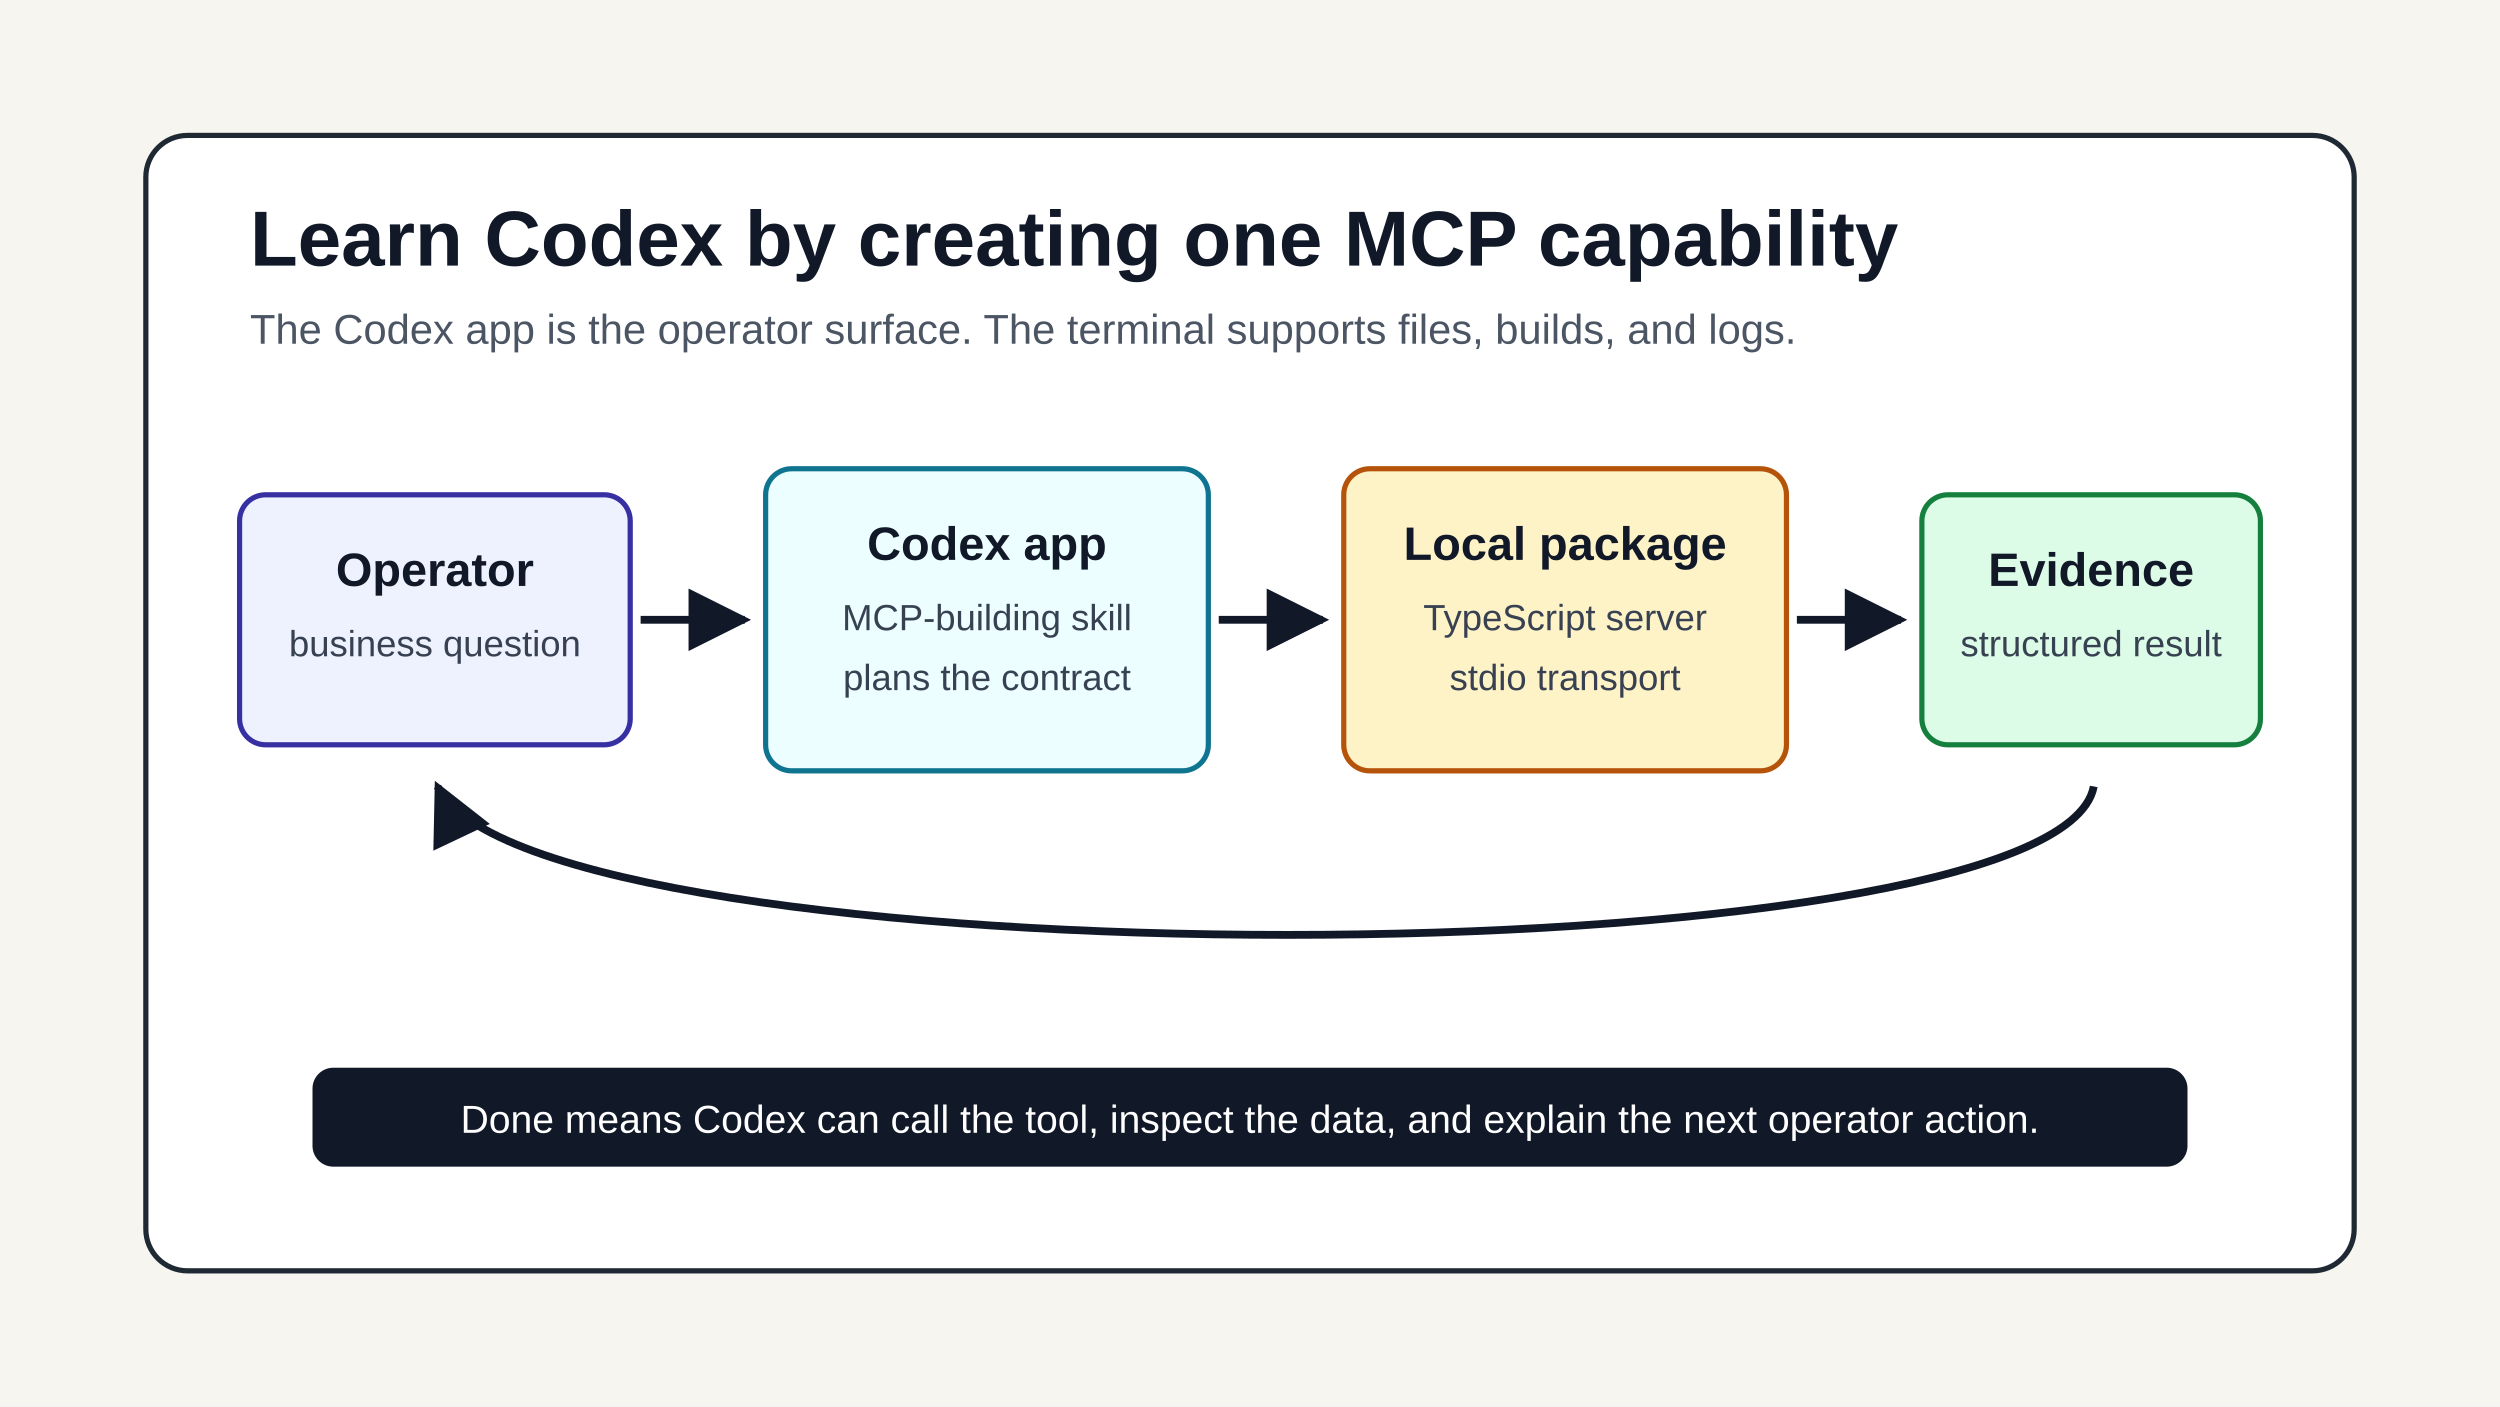
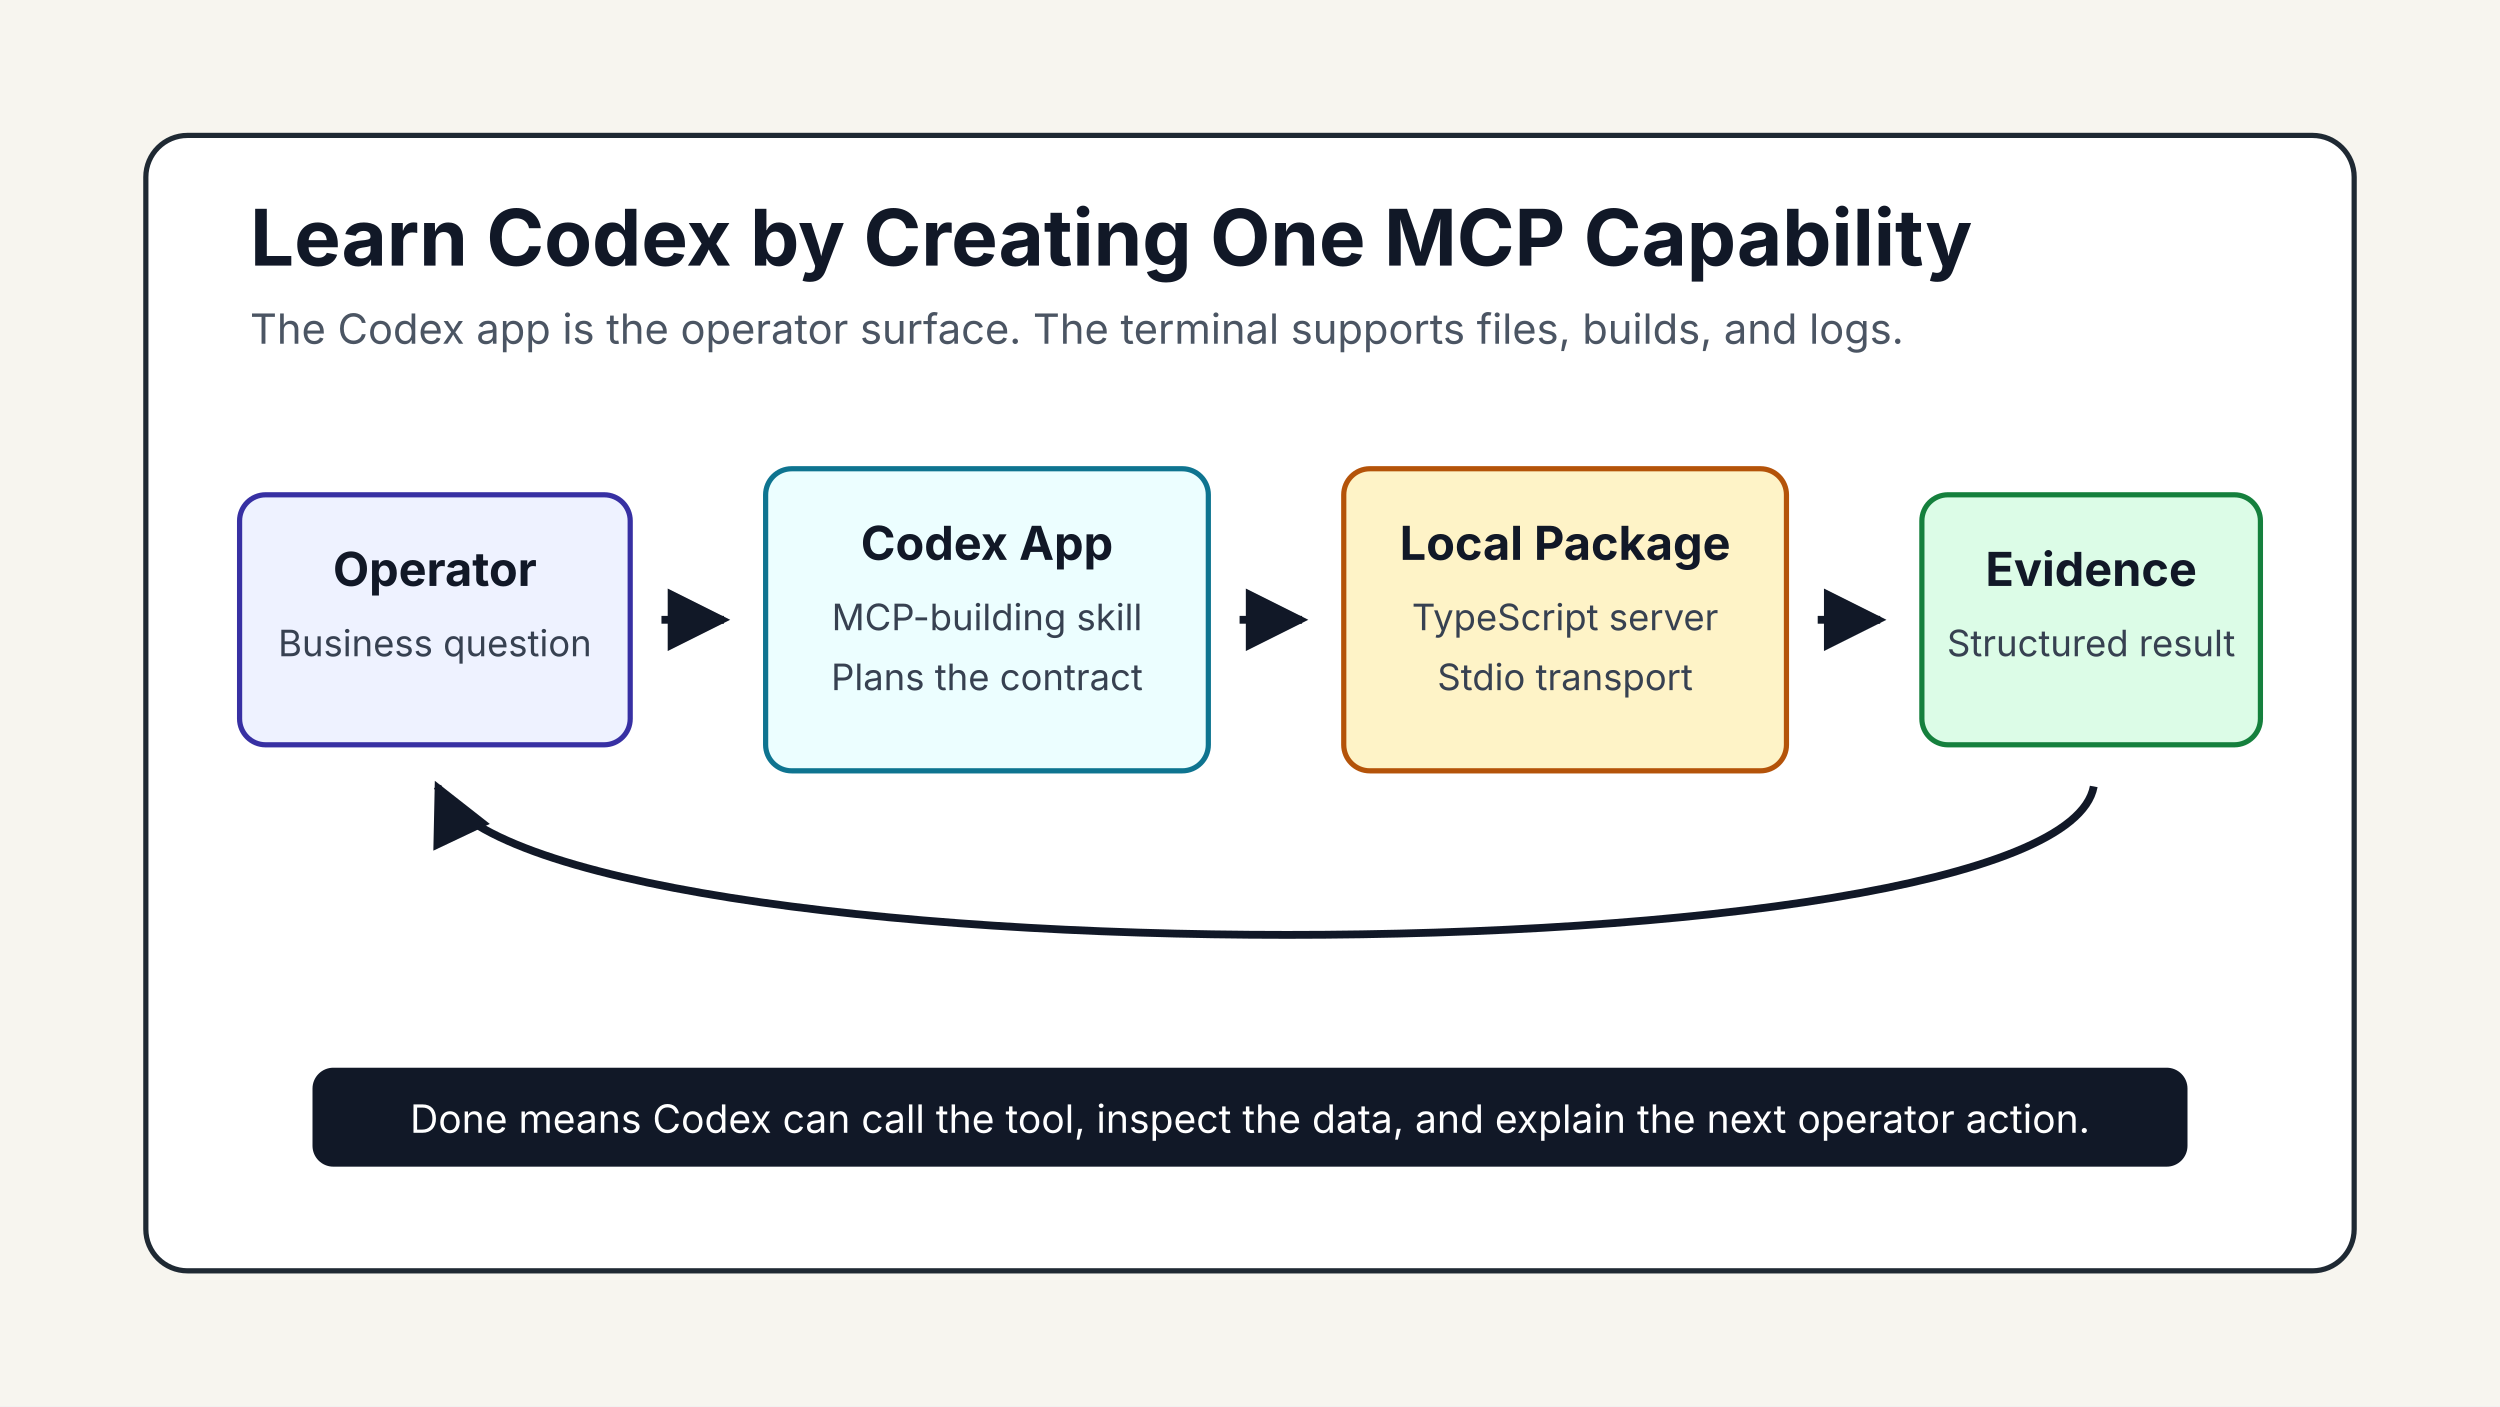
<svg xmlns="http://www.w3.org/2000/svg" viewBox="0 0 960 540" role="img" aria-labelledby="title desc">
  <rect width="960" height="540" fill="#f7f5ef" />
  <rect x="56" y="52" width="848" height="436" rx="16" fill="#ffffff" stroke="#1f2933" stroke-width="2" />
-   <text x="96" y="102" font-family="Arial, sans-serif" font-size="30" font-weight="700" fill="#111827">Learn Codex by creating one MCP capability</text>
-   <text x="96" y="132" font-family="Arial, sans-serif" font-size="16" fill="#4b5563">The Codex app is the operator surface. The terminal supports files, builds, and logs.</text>
-   <g font-family="Arial, sans-serif">
+   <text x="96" y="102" font-family="Inter, Arial, sans-serif" font-size="30" font-weight="700" fill="#111827">Learn Codex by Creating One MCP Capability</text>
+   <text x="96" y="132" font-family="Inter, Arial, sans-serif" font-size="16" fill="#4b5563">The Codex app is the operator surface. The terminal supports files, builds, and logs.</text>
+   <g font-family="Inter, Arial, sans-serif">
    <rect x="92" y="190" width="150" height="96" rx="10" fill="#eef2ff" stroke="#3730a3" stroke-width="2" />
    <text x="167" y="225" text-anchor="middle" font-size="18" font-weight="700" fill="#111827">Operator</text>
-     <text x="167" y="252" text-anchor="middle" font-size="14" fill="#374151">business question</text>
+     <text x="167" y="252" text-anchor="middle" font-size="14" fill="#374151">Business question</text>
    <rect x="294" y="180" width="170" height="116" rx="10" fill="#ecfeff" stroke="#0e7490" stroke-width="2" />
-     <text x="379" y="215" text-anchor="middle" font-size="18" font-weight="700" fill="#111827">Codex app</text>
+     <text x="379" y="215" text-anchor="middle" font-size="18" font-weight="700" fill="#111827">Codex App</text>
    <text x="379" y="242" text-anchor="middle" font-size="14" fill="#374151">MCP-building skill</text>
-     <text x="379" y="265" text-anchor="middle" font-size="14" fill="#374151">plans the contract</text>
+     <text x="379" y="265" text-anchor="middle" font-size="14" fill="#374151">Plans the contract</text>
    <rect x="516" y="180" width="170" height="116" rx="10" fill="#fef3c7" stroke="#b45309" stroke-width="2" />
-     <text x="601" y="215" text-anchor="middle" font-size="18" font-weight="700" fill="#111827">Local package</text>
+     <text x="601" y="215" text-anchor="middle" font-size="18" font-weight="700" fill="#111827">Local Package</text>
    <text x="601" y="242" text-anchor="middle" font-size="14" fill="#374151">TypeScript server</text>
-     <text x="601" y="265" text-anchor="middle" font-size="14" fill="#374151">stdio transport</text>
+     <text x="601" y="265" text-anchor="middle" font-size="14" fill="#374151">Stdio transport</text>
    <rect x="738" y="190" width="130" height="96" rx="10" fill="#dcfce7" stroke="#15803d" stroke-width="2" />
    <text x="803" y="225" text-anchor="middle" font-size="18" font-weight="700" fill="#111827">Evidence</text>
-     <text x="803" y="252" text-anchor="middle" font-size="14" fill="#374151">structured result</text>
-     <path d="M246 238 H286" stroke="#111827" stroke-width="3" marker-end="url(#arrow)" />
-     <path d="M468 238 H508" stroke="#111827" stroke-width="3" marker-end="url(#arrow)" />
-     <path d="M690 238 H730" stroke="#111827" stroke-width="3" marker-end="url(#arrow)" />
+     <text x="803" y="252" text-anchor="middle" font-size="14" fill="#374151">Structured result</text>
+     <path d="M254 238 H278" stroke="#111827" stroke-width="3" marker-end="url(#arrow)" />
+     <path d="M476 238 H500" stroke="#111827" stroke-width="3" marker-end="url(#arrow)" />
+     <path d="M698 238 H722" stroke="#111827" stroke-width="3" marker-end="url(#arrow)" />
    <path d="M804 302 C790 378 204 378 168 302" fill="none" stroke="#111827" stroke-width="3" marker-end="url(#arrow)" />
  </g>
  <rect x="120" y="410" width="720" height="38" rx="8" fill="#111827" />
-   <text x="480" y="435" text-anchor="middle" font-family="Arial, sans-serif" font-size="15" fill="#ffffff">Done means Codex can call the tool, inspect the data, and explain the next operator action.</text>
+   <text x="480" y="435" text-anchor="middle" font-family="Inter, Arial, sans-serif" font-size="15" fill="#ffffff">Done means Codex can call the tool, inspect the data, and explain the next operator action.</text>
  <defs>
    <marker id="arrow" viewBox="0 0 10 10" refX="9" refY="5" markerWidth="8" markerHeight="8" orient="auto-start-reverse">
      <path d="M 0 0 L 10 5 L 0 10 z" fill="#111827" />
    </marker>
  </defs>
</svg>
